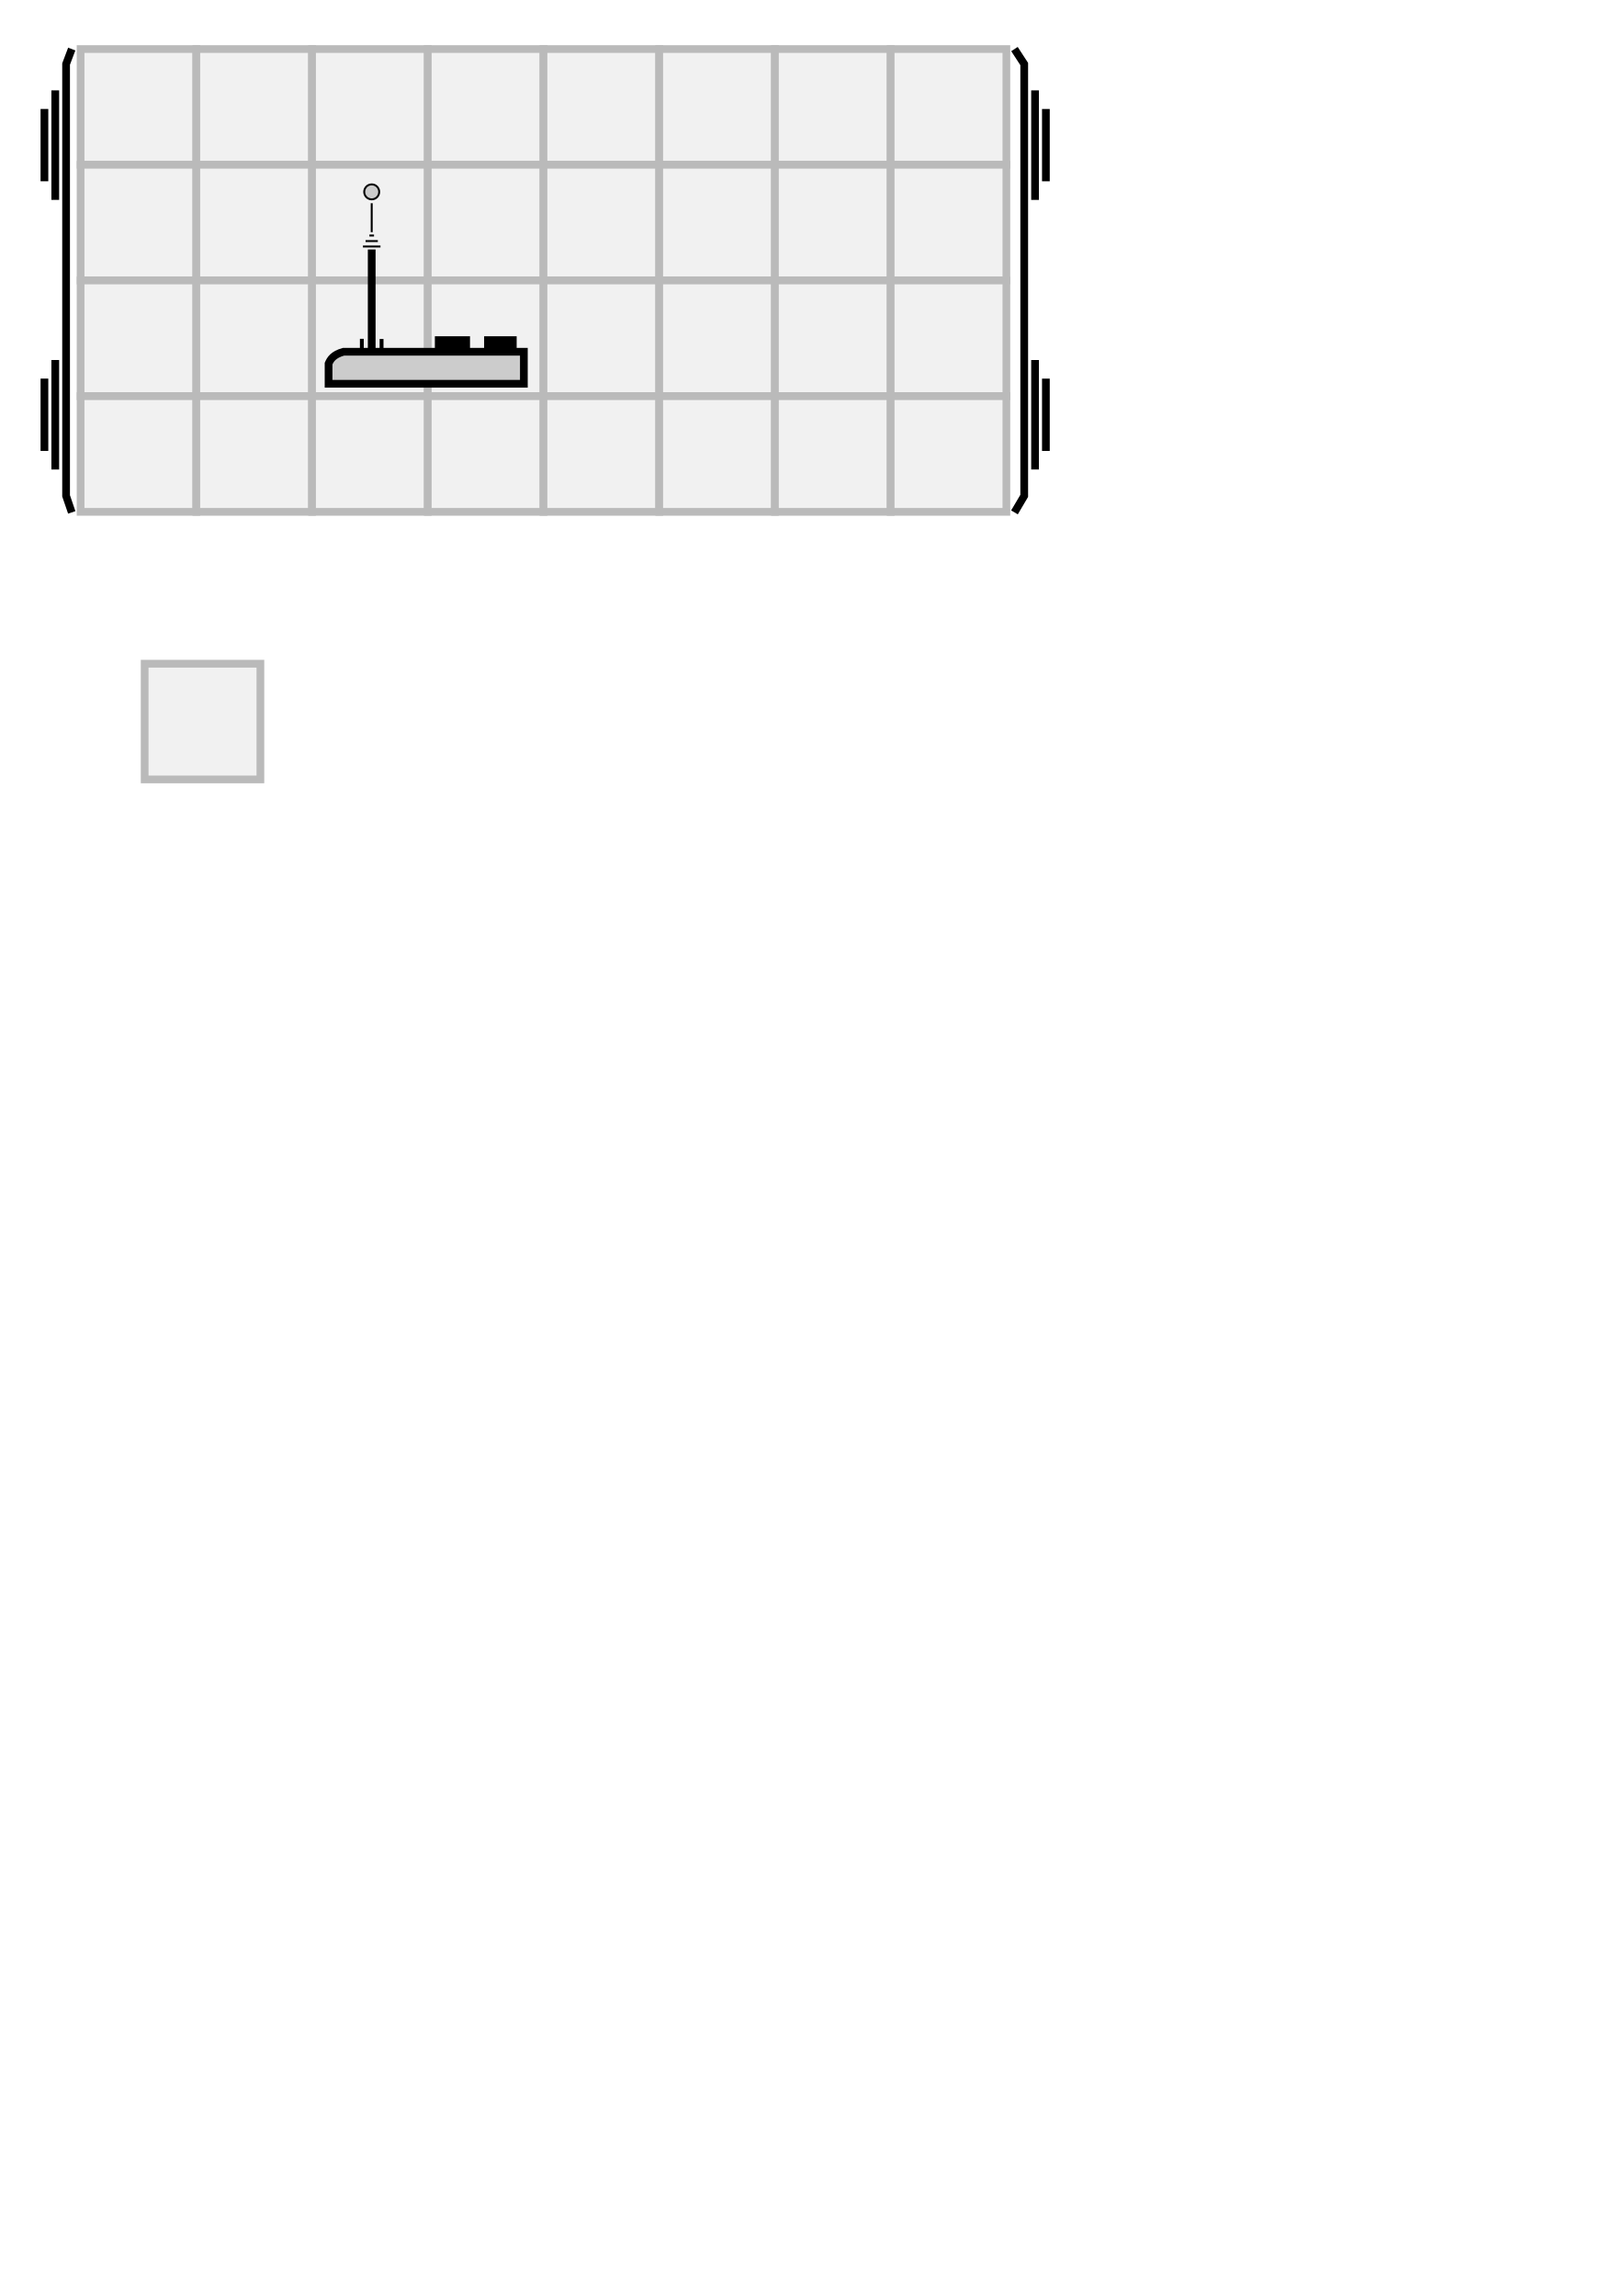
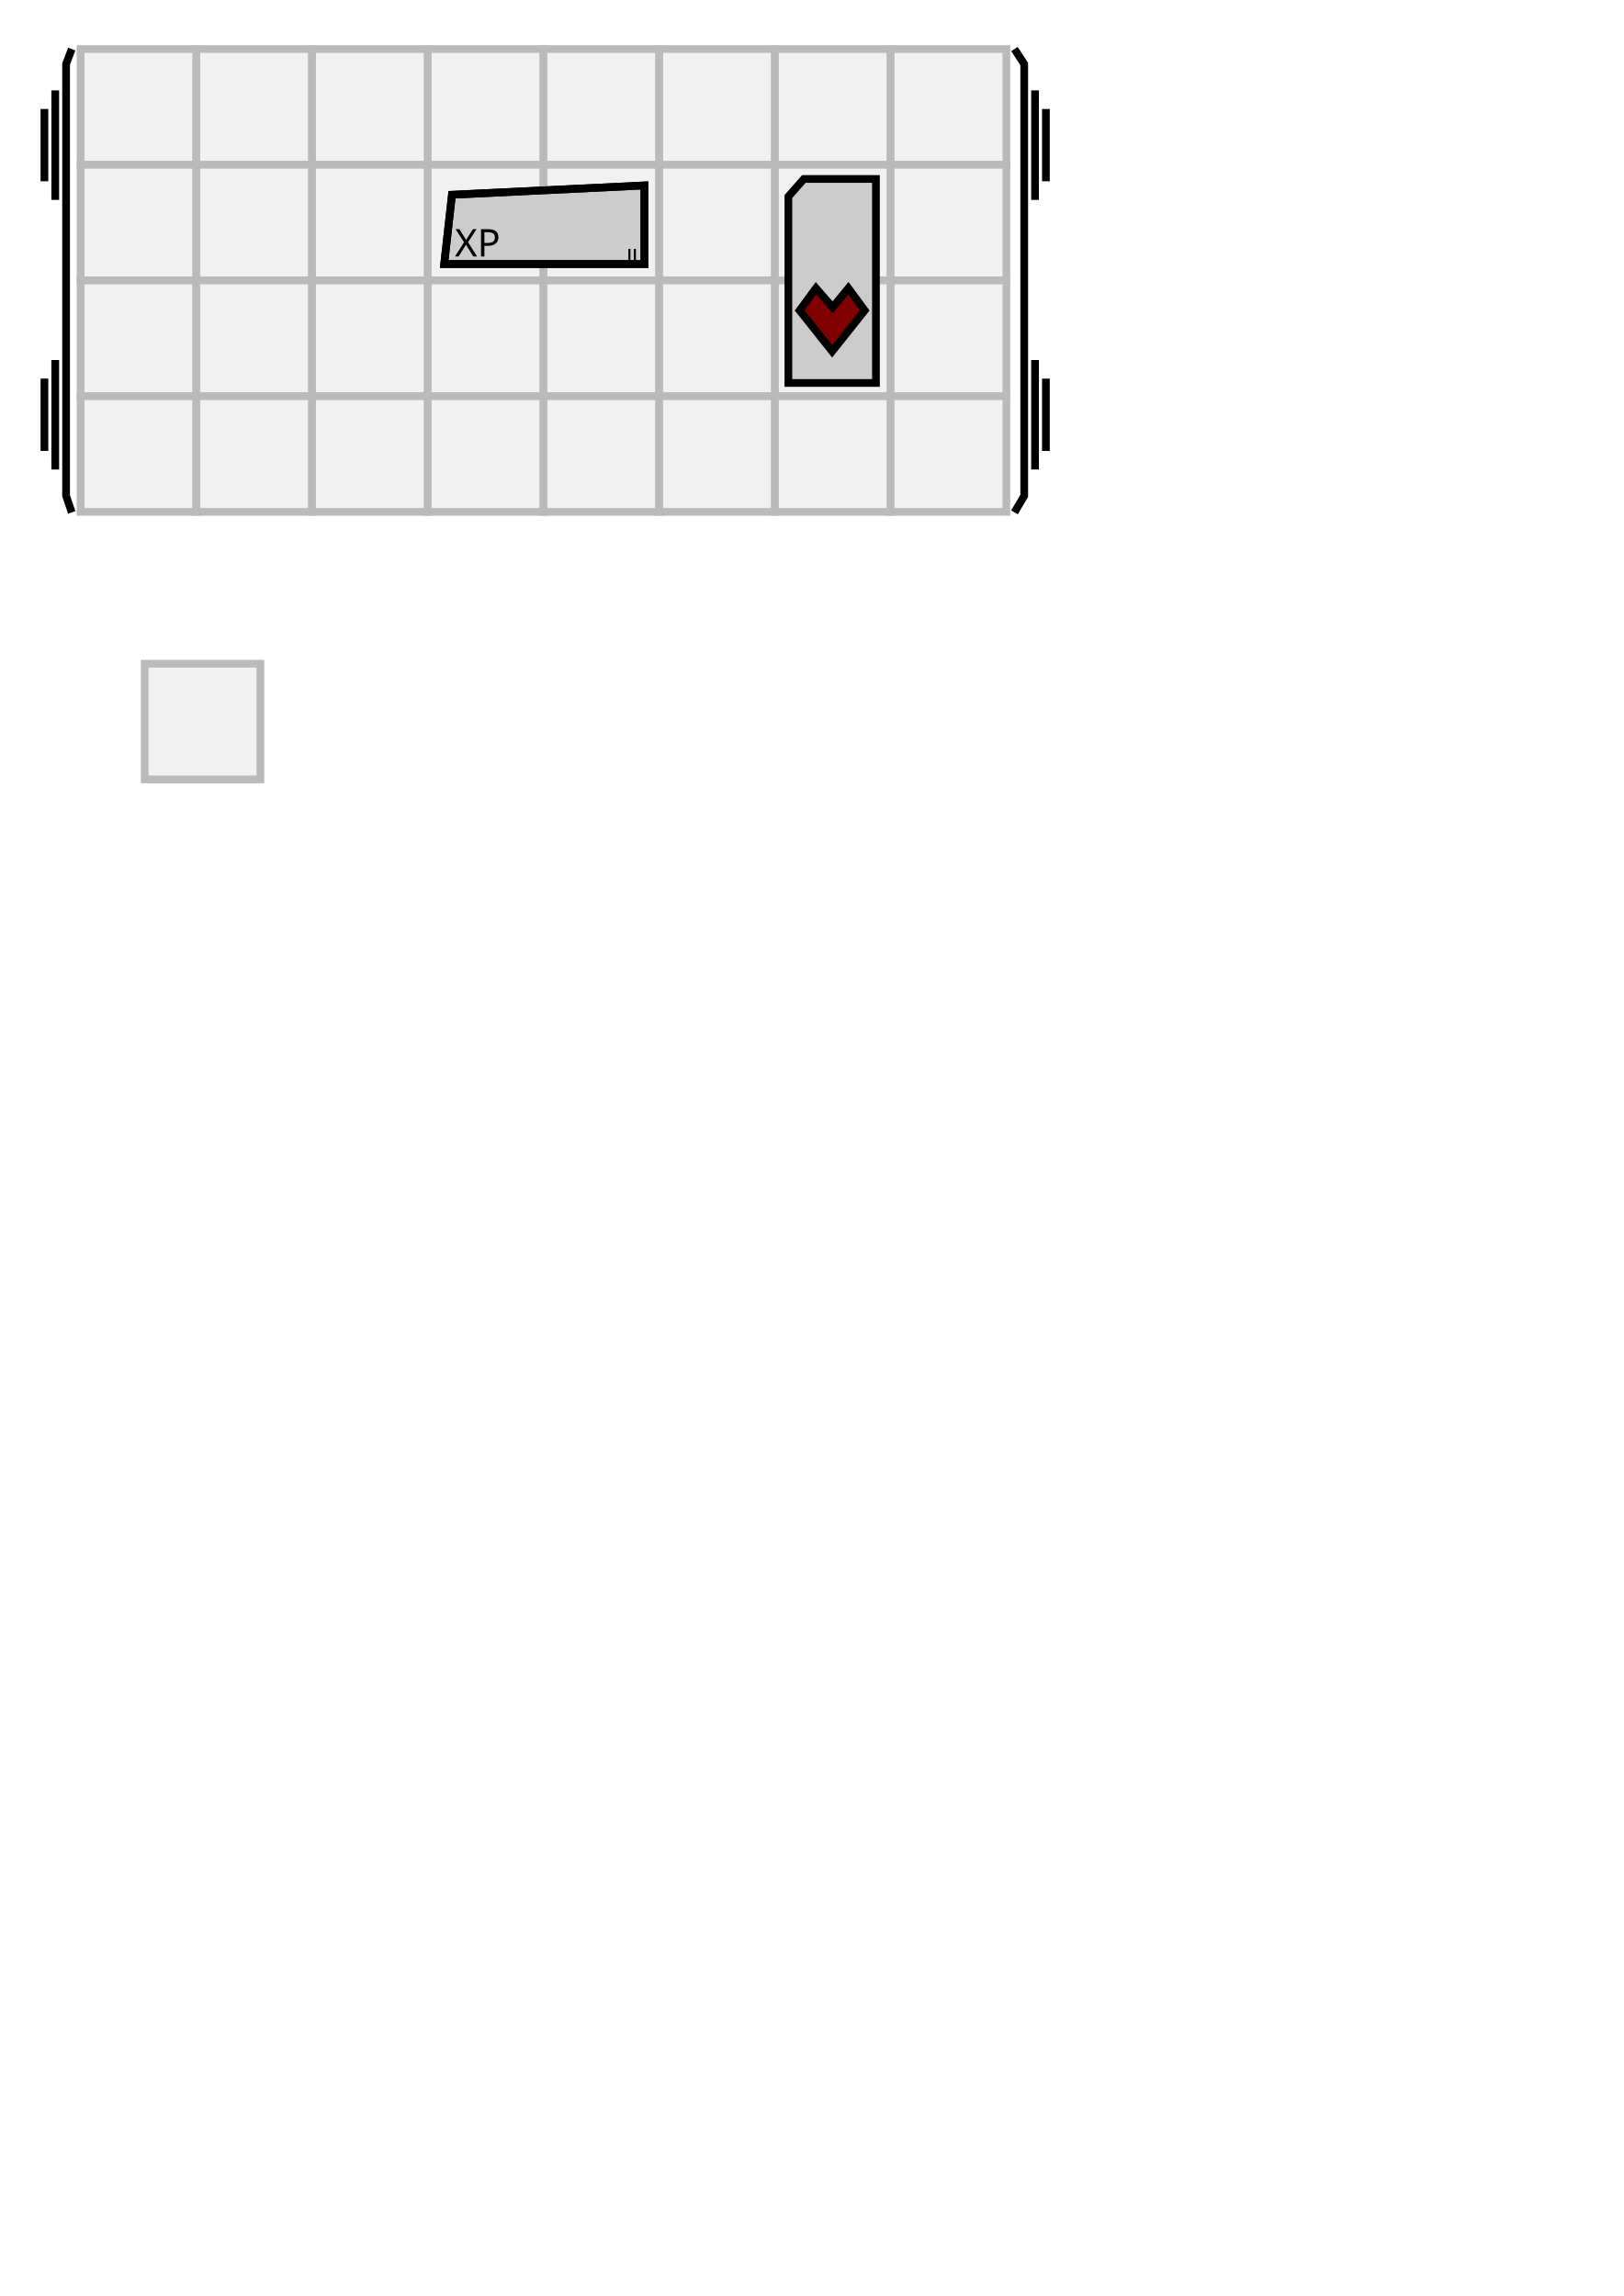
<svg xmlns="http://www.w3.org/2000/svg" width="210mm" height="297mm" viewBox="0 0 210 297" version="1.1" id="svg8">
  <defs id="defs2" />
  <g id="layer1" style="display:inline;opacity:0.273">
    <rect style="opacity:1;fill:#cccccc;fill-opacity:1;stroke:#000000;stroke-width:1;stroke-linecap:round;stroke-miterlimit:4;stroke-dasharray:none;stroke-opacity:1" id="rect4520" width="14.967" height="14.967" x="10.424" y="6.344" />
    <rect y="6.344" x="25.391" height="14.967" width="14.967" id="rect4522" style="opacity:1;fill:#cccccc;fill-opacity:1;stroke:#000000;stroke-width:1;stroke-linecap:round;stroke-miterlimit:4;stroke-dasharray:none;stroke-opacity:1" />
    <rect style="opacity:1;fill:#cccccc;fill-opacity:1;stroke:#000000;stroke-width:1;stroke-linecap:round;stroke-miterlimit:4;stroke-dasharray:none;stroke-opacity:1" id="rect4524" width="14.967" height="14.967" x="40.358" y="6.344" />
    <rect y="6.344" x="55.325" height="14.967" width="14.967" id="rect4526" style="opacity:1;fill:#cccccc;fill-opacity:1;stroke:#000000;stroke-width:1;stroke-linecap:round;stroke-miterlimit:4;stroke-dasharray:none;stroke-opacity:1" />
    <rect style="opacity:1;fill:#cccccc;fill-opacity:1;stroke:#000000;stroke-width:1;stroke-linecap:round;stroke-miterlimit:4;stroke-dasharray:none;stroke-opacity:1" id="rect4528" width="14.967" height="14.967" x="70.292" y="6.344" />
    <rect y="6.344" x="85.259" height="14.967" width="14.967" id="rect4530" style="opacity:1;fill:#cccccc;fill-opacity:1;stroke:#000000;stroke-width:1;stroke-linecap:round;stroke-miterlimit:4;stroke-dasharray:none;stroke-opacity:1" />
    <rect style="opacity:1;fill:#cccccc;fill-opacity:1;stroke:#000000;stroke-width:1;stroke-linecap:round;stroke-miterlimit:4;stroke-dasharray:none;stroke-opacity:1" id="rect4532" width="14.967" height="14.967" x="100.226" y="6.344" />
    <rect y="6.344" x="115.193" height="14.967" width="14.967" id="rect4534" style="opacity:1;fill:#cccccc;fill-opacity:1;stroke:#000000;stroke-width:1;stroke-linecap:round;stroke-miterlimit:4;stroke-dasharray:none;stroke-opacity:1" />
    <rect y="21.311" x="10.424" height="14.967" width="14.967" id="rect4536" style="opacity:1;fill:#cccccc;fill-opacity:1;stroke:#000000;stroke-width:1;stroke-linecap:round;stroke-miterlimit:4;stroke-dasharray:none;stroke-opacity:1" />
    <rect style="opacity:1;fill:#cccccc;fill-opacity:1;stroke:#000000;stroke-width:1;stroke-linecap:round;stroke-miterlimit:4;stroke-dasharray:none;stroke-opacity:1" id="rect4538" width="14.967" height="14.967" x="25.391" y="21.311" />
    <rect y="21.311" x="40.358" height="14.967" width="14.967" id="rect4540" style="opacity:1;fill:#cccccc;fill-opacity:1;stroke:#000000;stroke-width:1;stroke-linecap:round;stroke-miterlimit:4;stroke-dasharray:none;stroke-opacity:1" />
    <rect style="opacity:1;fill:#cccccc;fill-opacity:1;stroke:#000000;stroke-width:1;stroke-linecap:round;stroke-miterlimit:4;stroke-dasharray:none;stroke-opacity:1" id="rect4542" width="14.967" height="14.967" x="55.325" y="21.311" />
    <rect y="21.311" x="70.292" height="14.967" width="14.967" id="rect4544" style="opacity:1;fill:#cccccc;fill-opacity:1;stroke:#000000;stroke-width:1;stroke-linecap:round;stroke-miterlimit:4;stroke-dasharray:none;stroke-opacity:1" />
    <rect style="opacity:1;fill:#cccccc;fill-opacity:1;stroke:#000000;stroke-width:1;stroke-linecap:round;stroke-miterlimit:4;stroke-dasharray:none;stroke-opacity:1" id="rect4546" width="14.967" height="14.967" x="85.259" y="21.311" />
    <rect y="21.311" x="100.226" height="14.967" width="14.967" id="rect4548" style="opacity:1;fill:#cccccc;fill-opacity:1;stroke:#000000;stroke-width:1;stroke-linecap:round;stroke-miterlimit:4;stroke-dasharray:none;stroke-opacity:1" />
    <rect style="opacity:1;fill:#cccccc;fill-opacity:1;stroke:#000000;stroke-width:1;stroke-linecap:round;stroke-miterlimit:4;stroke-dasharray:none;stroke-opacity:1" id="rect4550" width="14.967" height="14.967" x="115.193" y="21.311" />
    <rect style="opacity:1;fill:#cccccc;fill-opacity:1;stroke:#000000;stroke-width:1;stroke-linecap:round;stroke-miterlimit:4;stroke-dasharray:none;stroke-opacity:1" id="rect4552" width="14.967" height="14.967" x="10.424" y="36.279" />
    <rect y="36.279" x="25.391" height="14.967" width="14.967" id="rect4554" style="opacity:1;fill:#cccccc;fill-opacity:1;stroke:#000000;stroke-width:1;stroke-linecap:round;stroke-miterlimit:4;stroke-dasharray:none;stroke-opacity:1" />
    <rect style="opacity:1;fill:#cccccc;fill-opacity:1;stroke:#000000;stroke-width:1;stroke-linecap:round;stroke-miterlimit:4;stroke-dasharray:none;stroke-opacity:1" id="rect4556" width="14.967" height="14.967" x="40.358" y="36.279" />
    <rect y="36.279" x="55.325" height="14.967" width="14.967" id="rect4558" style="opacity:1;fill:#cccccc;fill-opacity:1;stroke:#000000;stroke-width:1;stroke-linecap:round;stroke-miterlimit:4;stroke-dasharray:none;stroke-opacity:1" />
    <rect style="opacity:1;fill:#cccccc;fill-opacity:1;stroke:#000000;stroke-width:1;stroke-linecap:round;stroke-miterlimit:4;stroke-dasharray:none;stroke-opacity:1" id="rect4560" width="14.967" height="14.967" x="70.292" y="36.279" />
    <rect y="36.279" x="85.259" height="14.967" width="14.967" id="rect4562" style="opacity:1;fill:#cccccc;fill-opacity:1;stroke:#000000;stroke-width:1;stroke-linecap:round;stroke-miterlimit:4;stroke-dasharray:none;stroke-opacity:1" />
    <rect style="opacity:1;fill:#cccccc;fill-opacity:1;stroke:#000000;stroke-width:1;stroke-linecap:round;stroke-miterlimit:4;stroke-dasharray:none;stroke-opacity:1" id="rect4564" width="14.967" height="14.967" x="100.226" y="36.279" />
    <rect y="36.279" x="115.193" height="14.967" width="14.967" id="rect4566" style="opacity:1;fill:#cccccc;fill-opacity:1;stroke:#000000;stroke-width:1;stroke-linecap:round;stroke-miterlimit:4;stroke-dasharray:none;stroke-opacity:1" />
    <rect y="51.246" x="10.424" height="14.967" width="14.967" id="rect4568" style="opacity:1;fill:#cccccc;fill-opacity:1;stroke:#000000;stroke-width:1;stroke-linecap:round;stroke-miterlimit:4;stroke-dasharray:none;stroke-opacity:1" />
    <rect style="opacity:1;fill:#cccccc;fill-opacity:1;stroke:#000000;stroke-width:1;stroke-linecap:round;stroke-miterlimit:4;stroke-dasharray:none;stroke-opacity:1" id="rect4570" width="14.967" height="14.967" x="25.391" y="51.246" />
    <rect y="51.246" x="40.358" height="14.967" width="14.967" id="rect4572" style="opacity:1;fill:#cccccc;fill-opacity:1;stroke:#000000;stroke-width:1;stroke-linecap:round;stroke-miterlimit:4;stroke-dasharray:none;stroke-opacity:1" />
    <rect style="opacity:1;fill:#cccccc;fill-opacity:1;stroke:#000000;stroke-width:1;stroke-linecap:round;stroke-miterlimit:4;stroke-dasharray:none;stroke-opacity:1" id="rect4574" width="14.967" height="14.967" x="55.325" y="51.246" />
    <rect y="51.246" x="70.292" height="14.967" width="14.967" id="rect4576" style="opacity:1;fill:#cccccc;fill-opacity:1;stroke:#000000;stroke-width:1;stroke-linecap:round;stroke-miterlimit:4;stroke-dasharray:none;stroke-opacity:1" />
    <rect style="opacity:1;fill:#cccccc;fill-opacity:1;stroke:#000000;stroke-width:1;stroke-linecap:round;stroke-miterlimit:4;stroke-dasharray:none;stroke-opacity:1" id="rect4578" width="14.967" height="14.967" x="85.259" y="51.246" />
    <rect y="51.246" x="100.226" height="14.967" width="14.967" id="rect4580" style="opacity:1;fill:#cccccc;fill-opacity:1;stroke:#000000;stroke-width:1;stroke-linecap:round;stroke-miterlimit:4;stroke-dasharray:none;stroke-opacity:1" />
    <rect style="opacity:1;fill:#cccccc;fill-opacity:1;stroke:#000000;stroke-width:1;stroke-linecap:round;stroke-miterlimit:4;stroke-dasharray:none;stroke-opacity:1" id="rect4582" width="14.967" height="14.967" x="115.193" y="51.246" />
    <rect y="85.857" x="18.709" height="14.967" width="14.967" id="rect4621" style="opacity:1;fill:#cccccc;fill-opacity:1;stroke:#000000;stroke-width:1;stroke-linecap:round;stroke-miterlimit:4;stroke-dasharray:none;stroke-opacity:1" />
  </g>
+   <g id="layer7">
+     <path style="opacity:1;fill:#cccccc;fill-opacity:1;stroke:#000000;stroke-width:1;stroke-linecap:round;stroke-miterlimit:4;stroke-dasharray:none;stroke-opacity:1" d="m 103.968,23.149 h 9.321 V 49.542 H 101.963 V 25.421 Z" id="rect956" />
+   </g>
+   <g id="layer8" style="display:none">
+     <path style="opacity:1;fill:#ff0000;fill-opacity:1;stroke:#000000;stroke-width:0.1;stroke-linecap:round;stroke-miterlimit:4;stroke-dasharray:none;stroke-opacity:1" d="m 103.968,23.149 h 9.321 V 49.542 H 101.963 V 25.421 Z" id="rect956-5" />
+   </g>
+   <g id="layer9">
+     <path style="opacity:1;fill:#800000;fill-opacity:1;stroke:#000000;stroke-width:1;stroke-linecap:round;stroke-miterlimit:4;stroke-dasharray:none;stroke-opacity:1" d="m 105.533,37.281 2.16,2.472 2.026,-2.472 2.117,2.876 -4.21,5.292 -4.209,-5.292 z" id="rect976" />
+   </g>
  <g id="layer3" style="display:inline">
    <g id="g4653">
      <path id="path4624" d="M 9.28,6.345 8.547,8.282 V 64.141 L 9.28,66.28" style="fill:none;stroke:#000000;stroke-width:1;stroke-linecap:butt;stroke-linejoin:miter;stroke-opacity:1" />
      <g transform="translate(0,-1.737252)" id="g4638">
        <path style="fill:none;stroke:#000000;stroke-width:1;stroke-linecap:butt;stroke-linejoin:miter;stroke-opacity:1" d="M 7.147,13.427 V 27.592" id="path4626" />
        <path style="fill:none;stroke:#000000;stroke-width:1;stroke-linecap:butt;stroke-linejoin:miter;stroke-opacity:1" d="m 5.746,15.832 v 9.354" id="path4628" />
      </g>
      <g transform="translate(0,33.14142)" id="g4644">
        <path id="path4640" d="M 7.147,13.427 V 27.592" style="fill:none;stroke:#000000;stroke-width:1;stroke-linecap:butt;stroke-linejoin:miter;stroke-opacity:1" />
        <path id="path4642" d="m 5.746,15.832 v 9.354" style="fill:none;stroke:#000000;stroke-width:1;stroke-linecap:butt;stroke-linejoin:miter;stroke-opacity:1" />
      </g>
    </g>
    <g id="g4669" transform="rotate(-180,70.50692,36.21174)">
      <path style="fill:none;stroke:#000000;stroke-width:1;stroke-linecap:butt;stroke-linejoin:miter;stroke-opacity:1" d="M 9.809,6.144 8.547,8.282 V 64.141 l 1.262,1.937" id="path4655" />
      <g id="g4661" transform="translate(0,-1.737252)">
        <path id="path4657" d="M 7.147,13.427 V 27.592" style="fill:none;stroke:#000000;stroke-width:1;stroke-linecap:butt;stroke-linejoin:miter;stroke-opacity:1" />
        <path id="path4659" d="m 5.746,15.832 v 9.354" style="fill:none;stroke:#000000;stroke-width:1;stroke-linecap:butt;stroke-linejoin:miter;stroke-opacity:1" />
      </g>
      <g id="g4667" transform="translate(0,33.14142)">
        <path style="fill:none;stroke:#000000;stroke-width:1;stroke-linecap:butt;stroke-linejoin:miter;stroke-opacity:1" d="M 7.147,13.427 V 27.592" id="path4663" />
        <path style="fill:none;stroke:#000000;stroke-width:1;stroke-linecap:butt;stroke-linejoin:miter;stroke-opacity:1" d="m 5.746,15.832 v 9.354" id="path4665" />
      </g>
    </g>
  </g>
-   <g id="layer2" style="display:inline">
+   <g id="layer2" style="display:none">
    <g id="g4619">
      <path id="rect4585" d="M 44.434,45.499 H 67.753 V 49.642 H 42.496 v -2.606 c 0.231,-0.531 0.582,-1.159 1.938,-1.537 z" style="opacity:1;fill:#cccccc;fill-opacity:1;stroke:#000000;stroke-width:1;stroke-linecap:round;stroke-miterlimit:4;stroke-dasharray:none;stroke-opacity:1" />
      <path id="path4588" d="m 56.244,44.497 h 4.544" style="fill:none;stroke:#000000;stroke-width:2;stroke-linecap:butt;stroke-linejoin:miter;stroke-opacity:1" />
      <path id="path4590" d="m 62.613,44.497 h 4.209" style="fill:none;stroke:#000000;stroke-width:2;stroke-linecap:butt;stroke-linejoin:miter;stroke-opacity:1" />
      <path id="path4592" d="M 48.074,32.27 V 45.232" style="fill:none;stroke:#000000;stroke-width:1;stroke-linecap:butt;stroke-linejoin:miter;stroke-opacity:1" />
      <path id="path4594" d="m 46.798,43.827 v 1.228" style="fill:none;stroke:#000000;stroke-width:0.5;stroke-linecap:butt;stroke-linejoin:miter;stroke-opacity:1" />
      <path id="path4596" d="m 49.35,43.85 v 1.276" style="fill:none;stroke:#000000;stroke-width:0.5;stroke-linecap:butt;stroke-linejoin:miter;stroke-opacity:1" />
      <path id="path4598" d="m 46.94,31.886 h 2.268" style="fill:none;stroke:#000000;stroke-width:0.25;stroke-linecap:butt;stroke-linejoin:miter;stroke-opacity:1" />
      <path id="path4600" d="m 47.28,31.184 h 1.587" style="fill:none;stroke:#000000;stroke-width:0.25;stroke-linecap:butt;stroke-linejoin:miter;stroke-opacity:1" />
      <path id="path4602" d="m 47.773,30.465 h 0.601" style="fill:none;stroke:#000000;stroke-width:0.25;stroke-linecap:butt;stroke-linejoin:miter;stroke-opacity:1" />
      <path id="path4604" d="M 48.074,30.031 V 26.289" style="fill:none;stroke:#000000;stroke-width:0.25;stroke-linecap:butt;stroke-linejoin:miter;stroke-opacity:1" />
      <circle r="0.969" cy="24.819" cx="48.074" id="path4606" style="opacity:1;fill:#cccccc;fill-opacity:1;stroke:#000000;stroke-width:0.25;stroke-linecap:round;stroke-miterlimit:4;stroke-dasharray:none;stroke-opacity:1" />
    </g>
  </g>
+   <g id="layer4" style="display:inline">
+     <path style="opacity:1;fill:#cccccc;fill-opacity:1;stroke:#000000;stroke-width:1;stroke-linecap:round;stroke-miterlimit:4;stroke-dasharray:none;stroke-opacity:1" d="M 58.455,25.191 83.344,23.988 V 34.155 H 57.452 Z" id="rect884" />
+   </g>
+   <g id="layer5" style="display:none">
+     <path id="path897" d="M 58.455,25.191 83.344,23.988 V 34.155 H 57.452 Z" style="opacity:1;fill:#00ffff;fill-opacity:1;stroke:#000000;stroke-width:0.1;stroke-linecap:round;stroke-miterlimit:4;stroke-dasharray:none;stroke-opacity:1" />
+   </g>
+   <g id="layer6" style="display:inline">
+     <text xml:space="preserve" style="font-style:normal;font-variant:normal;font-weight:normal;font-stretch:normal;font-size:4.939px;line-height:1.25;font-family:Verdana;-inkscape-font-specification:Verdana;text-align:start;letter-spacing:0px;word-spacing:0px;text-anchor:start;fill:#000000;fill-opacity:1;stroke:none;stroke-width:0.265" x="58.832" y="33.173" id="text893">
+       <tspan id="tspan891" x="58.832" y="33.173" style="font-style:normal;font-variant:normal;font-weight:normal;font-stretch:normal;font-family:'Franklin Gothic Medium';-inkscape-font-specification:'Franklin Gothic Medium, ';stroke-width:0.265">XP</tspan>
+     </text>
+     <path id="path895" d="M 58.455,25.191 83.344,23.988 V 34.155 H 57.452 Z" style="opacity:1;fill:none;fill-opacity:1;stroke:#000000;stroke-width:1;stroke-linecap:round;stroke-miterlimit:4;stroke-dasharray:none;stroke-opacity:1" />
+     <path style="fill:none;stroke:#000000;stroke-width:0.265px;stroke-linecap:butt;stroke-linejoin:miter;stroke-opacity:1" d="m 81.406,32.197 v 1.637" id="path887" />
+     <path style="fill:none;stroke:#000000;stroke-width:0.265px;stroke-linecap:butt;stroke-linejoin:miter;stroke-opacity:1" d="m 82.113,32.197 v 1.57" id="path889" />
+   </g>
</svg>
